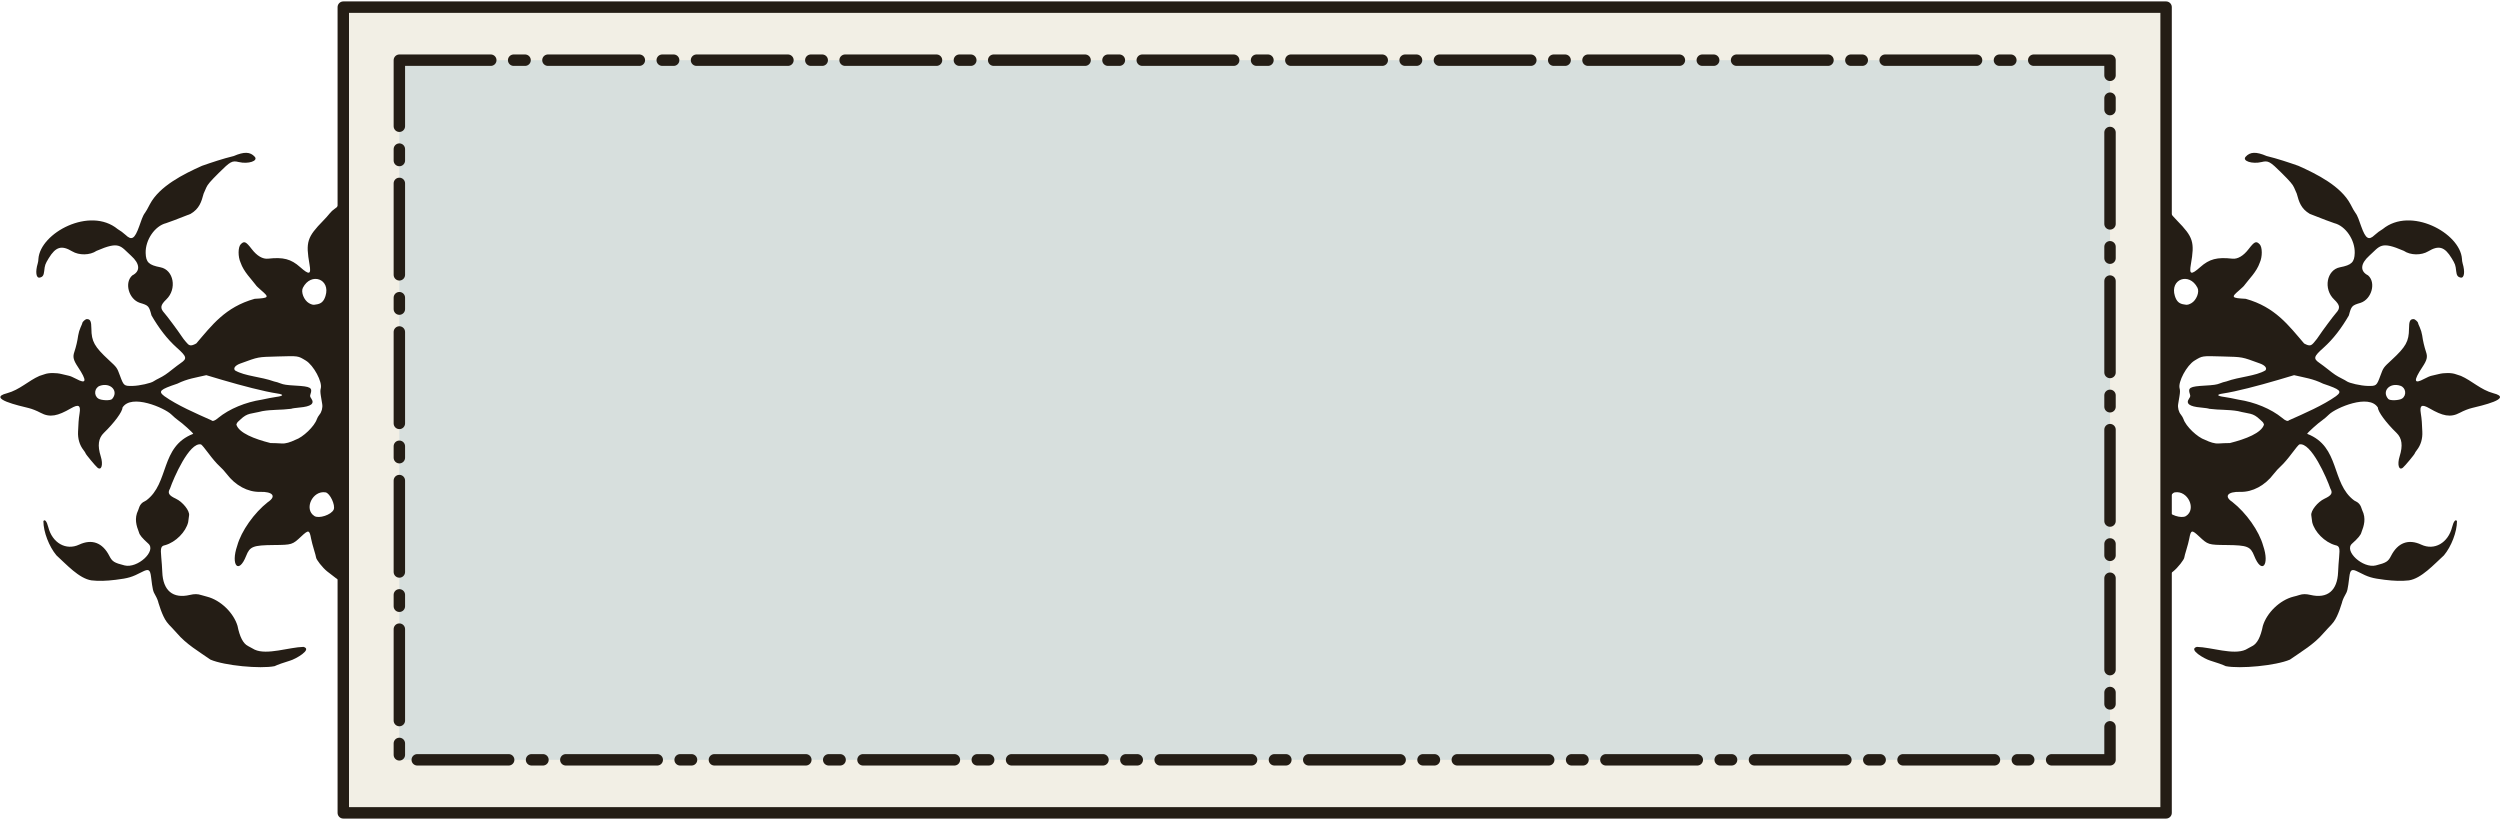
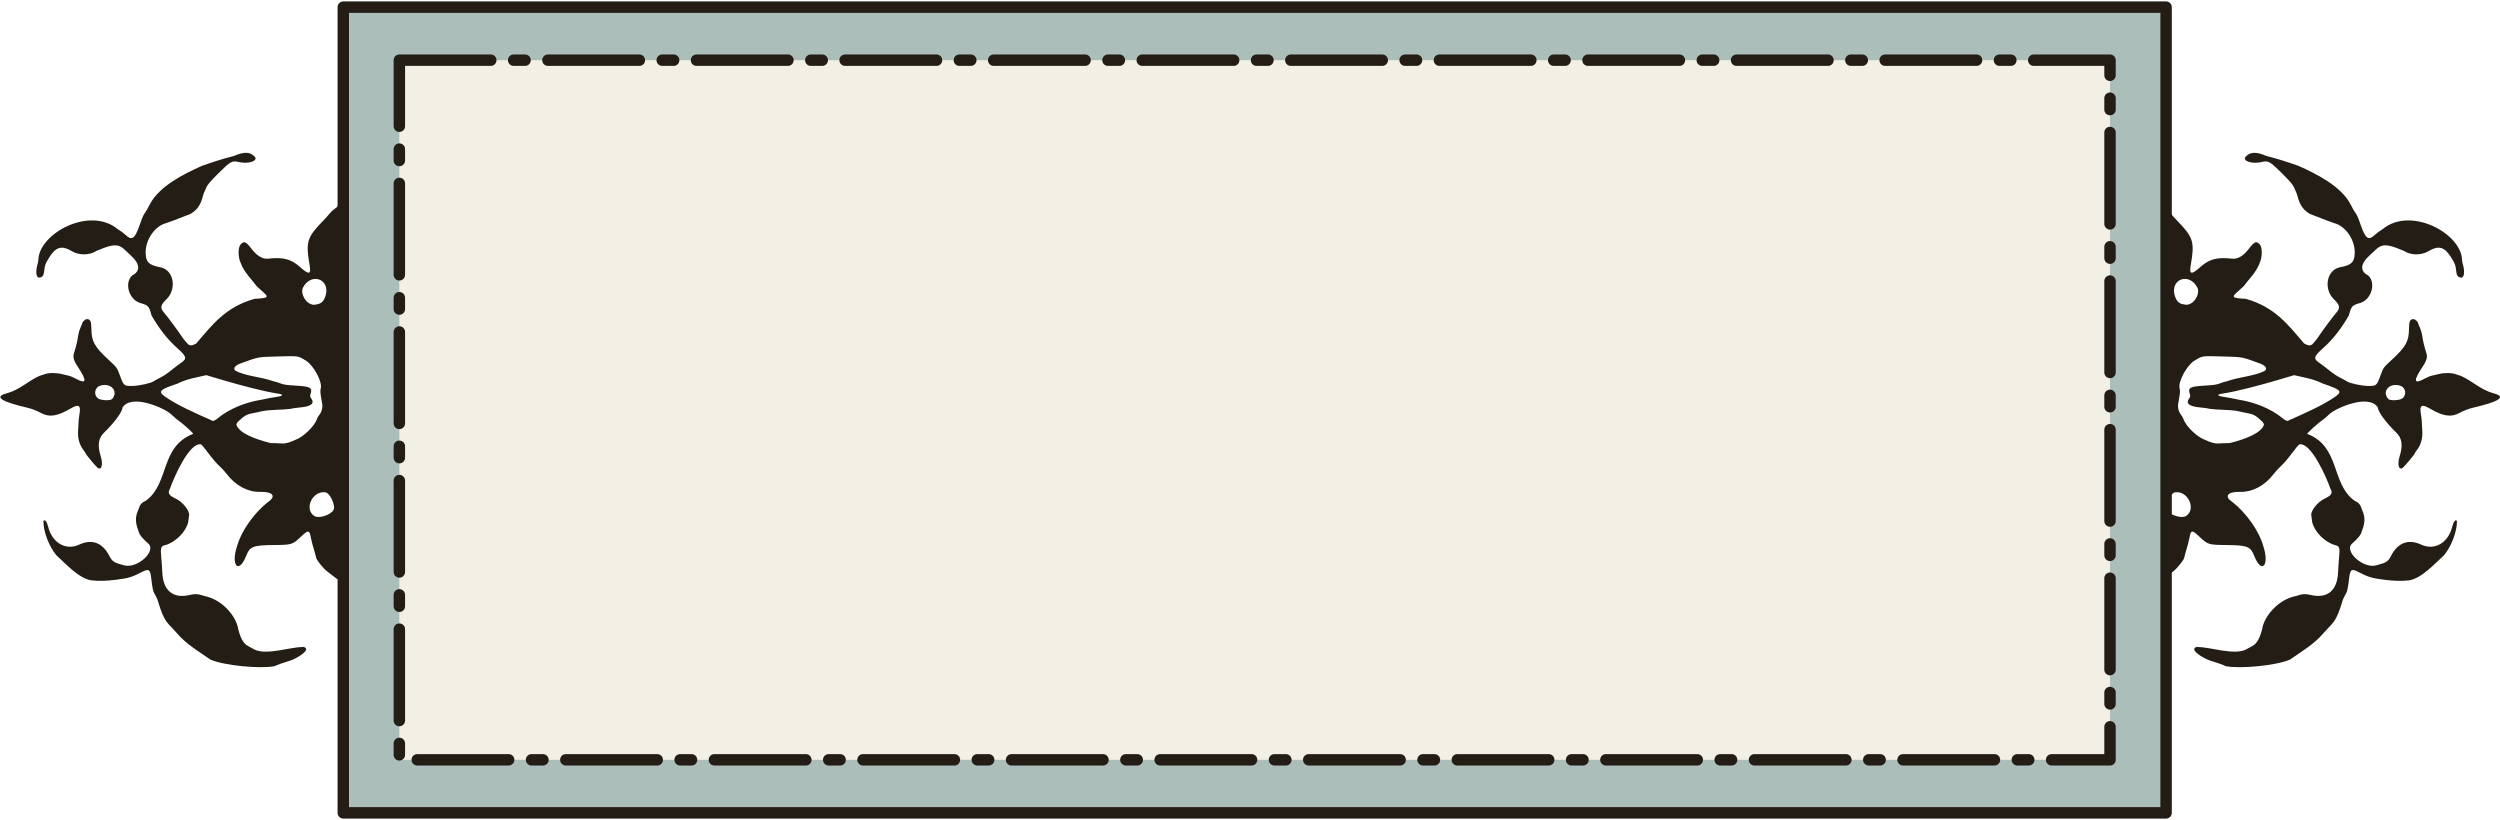
- <svg xmlns="http://www.w3.org/2000/svg" xml:space="preserve" width="875" height="287" viewBox="0 0 231.51 75.935">
-   <path d="M206.118 61.69c-.254-.125-.879-.348-1.441-.515-.471-.129-2.105-1.04-1.236-1.272 1.317.029 3.38.78 4.513.26.207-.118.417-.233.628-.342.446-.228.763-.84.969-1.868.365-1.202 1.557-2.376 2.826-2.7.18-.04.357-.09.533-.148.32-.109.632-.112 1.048-.013 1.571.374 2.498-.397 2.56-2.132.02-.448.05-.895.092-1.342.086-.888.033-1.057-.356-1.133-.986-.275-1.919-1.235-2.135-2.127a22.128 22.128 0 0 0-.084-.635c-.065-.422.582-1.239 1.22-1.539.666-.312.788-.526.544-.946-.326-.954-1.787-4.327-2.872-4.082-.06.02-.373.396-.697.835-.325.44-.765.954-.979 1.143-.213.19-.527.528-.696.754-.806 1.07-1.963 1.692-3.09 1.66-1.192-.033-1.538.412-.733.942 1.276 1 2.469 2.685 2.843 4.038.63 1.822-.133 2.702-.825.949-.344-.873-.632-.986-2.557-1.005-1.692-.016-1.722-.025-2.546-.797-.678-.636-.76-.617-.912.205-.042.227-.161.686-.265 1.018-.104.333-.19.654-.192.716-.008.202-.606.959-1.02 1.292-.745.595-1.07.828-1.162.826-.118-.002-.456.35-.603.63-.302.575-.417.836-.42.955-.007.288-.17.692-.294.727-.491.136-.71-.762-.507-2.091.185-1.208.23-1.91.153-2.397-.038-.247-.08-.897-.093-1.444-.031-1.34-.331-1.809-.879-1.375-.597.475-.902.532-1.33.25-.894-.586-1.178-1.173-.84-1.733.662-1.094.984-1.253 2.116-1.048.853.156.812.241.862-1.79.03-1.208.02-1.775-.033-1.873-.05-.09-.071-.591-.063-1.42.007-.705 0-1.525-.016-1.825-.074-1.312-.056-2.648.041-3.133.039-.193.066-.711.063-1.15-.004-.44-.008-1.377-.008-2.08 0-.705-.034-1.462-.074-1.684-.057-.318-.045-.798.055-2.238.142-2.064.144-2.06-.37-2.068-.223-.005-.746.189-.825.304-.25.363-1.375.332-1.656-.045-1.046-1.404 1.064-3.285 2.24-1.999.38.415.595.134.61-.795.008-.414.075-1.223.15-1.796.113-.862.124-1.111.064-1.438-.08-.431-.067-1.693.024-2.33.045-.317.033-.453-.057-.656-.33-.736.11-2.261.565-1.96.16.105.506.953.503 1.233-.002.112.068.348.155.526.087.178.158.36.157.403 0 .044.098.19.218.324.121.134.237.294.259.355.021.06.154.181.294.27.141.088.341.272.445.41.104.139.376.443.604.676 1.5 1.534 1.64 1.98 1.277 4.055-.167.954.019 1.008.872.25.842-.748 1.558-.936 2.964-.778.495.055 1.024-.253 1.507-.88.553-.718.705-.784 1.03-.448.253.26.259 1.154.011 1.69-.29.86-1.023 1.55-1.428 2.101 0 .03-.219.24-.485.469-.765.654-.72.714.609.785 2.735.763 3.98 2.476 5.406 4.135.535.293.672.208.957-.143.153-.174.294-.359.421-.555.289-.444 1.345-1.864 1.577-2.119.414-.456.375-.729-.179-1.26-1.012-.97-.689-2.74.545-2.978 1.076-.206 1.343-.464 1.366-1.322.035-1.213-.85-2.505-1.89-2.763-.147-.038-1.161-.42-2.27-.86-.816-.48-1.002-1.114-1.207-1.875l-.247-.563c-.123-.282-.37-.57-1.148-1.345-1.09-1.083-1.243-1.168-1.86-1.018-.879.212-1.826-.102-1.478-.49.413-.463.98-.482 1.941-.067 1.013.245 2.064.6 2.942.907 1.727.772 3.945 1.885 4.828 3.561.175.35.382.713.46.806.08.092.203.333.276.536l.255.709c.417 1.158.69 1.329 1.258.787.227-.206.473-.387.734-.541 2.573-2.113 7.169.353 7.338 2.76-.003.107.025.295.062.418.236.784.152 1.385-.184 1.315-.272-.057-.37-.198-.413-.591-.06-.574-.091-.66-.421-1.204-.646-1.063-1.19-1.223-2.168-.637-.649.389-1.653.37-2.259-.044-2.15-.931-2.186-.465-3.198.449-.833.748-.877 1.436-.116 1.822.758.655.343 2.194-.686 2.541-.812.24-.856.286-1.09 1.168-.683 1.178-1.43 2.171-2.349 2.994-.924.822-.969 1-.36 1.417.172.118.516.376.763.574.579.463.8.61 1.272.848.211.106.422.222.467.259.223.176 1.33.424 1.95.436.805.015.827-.003 1.18-.959.273-.741.273-.741 1.036-1.445 1.326-1.226 1.6-1.72 1.609-2.89.004-.707.098-.9.433-.894.117.002.404.257.402.357 0 .03.072.212.163.404.104.235.178.483.221.738.074.53.196 1.05.363 1.556.155.447.082.748-.335 1.375-.863 1.298-.809 1.632.179 1.095.246-.134.545-.26.663-.28.217-.044.433-.094.648-.152.517-.136 1.226-.131 1.598.012.155.058.313.11.472.155 1.015.442 1.838 1.292 3.002 1.604 1.924.486-1.183 1.169-1.99 1.37-.32.077-.757.25-1.1.435-.893.484-1.616.29-2.808-.395-.73-.422-.942-.303-.817.46.043.258.074.52.093.782l.046.896c.035.658-.138 1.249-.502 1.714-.107.137-.195.276-.196.308-.002.075-.915 1.174-1.1 1.324-.375.303-.543-.284-.301-1.051.312-.994.221-1.677-.288-2.169-.962-.928-1.732-1.973-1.724-2.34-.818-1.325-3.909.033-4.524.63a5.7 5.7 0 0 1-.637.545c-.358.237-1.39 1.165-1.391 1.252 3.08 1.18 2.194 4.567 4.35 6.168.449.212.588.38.747.904.376.762.167 1.445-.073 2.05-.054.24-.31.548-.87 1.048-.77.688 1.011 2.314 2.206 2.015.952-.24 1.14-.356 1.405-.878.627-1.231 1.615-1.6 2.802-1.045 1.214.568 2.484-.156 2.857-1.631.133-.526.32-.755.45-.551-.003 1.012-.527 2.357-1.208 3.172-.923.84-2.095 2.146-3.243 2.318-.665.074-1.345.058-2.252-.054-1.177-.146-1.493-.241-2.433-.728-.607-.315-.749-.235-.835.465-.146 1.2-.174 1.32-.405 1.714-.127.216-.253.527-.281.69-.125.42-.292.882-.458 1.232-.21.438-.355.633-.828 1.11a8.8 8.8 0 0 0-.416.455c-.882 1.038-2.032 1.7-3.113 2.455-1.31.562-4.625.865-5.936.606zm-3.688-13.903c1-.634.172-2.394-1.033-2.193-.407.068-.935 1.194-.751 1.599.218.48 1.362.861 1.784.594zm4.065-6.759c1.49-.374 2.921-.932 3.16-1.706-.052-.222-.177-.29-.373-.473-.674-.649-.983-.501-2.037-.778-.947-.16-1.664-.088-2.663-.215-.053-.032-.402-.085-.775-.118-1.059-.092-1.413-.357-1.096-.819.128-.186.14-.25.081-.42-.204-.602-.01-.712 1.386-.79.819-.047 1.104-.089 1.392-.205.195-.08.397-.14.603-.183 1.194-.437 2.697-.484 3.61-1.02.179-.208-.024-.467-.501-.64-1.729-.63-1.551-.597-3.467-.651-1.938-.055-1.846-.068-2.59.38-.723.437-1.555 1.988-1.383 2.58.048.165.044.376-.013.712l-.123.738c-.055.336.051.74.26.984.089.107.195.29.234.408.22.666 1.28 1.683 2.001 1.922.46.22.89.359 1.246.334.349-.024.698-.037 1.048-.04zm5.464-2.104c1.412-.629 3.178-1.393 4.367-2.24.59-.448.423-.609-1.2-1.154-.946-.467-1.704-.556-2.685-.788-1.992.603-3.907 1.15-5.522 1.499-.356.077-.827.166-1.048.197-.651.094-.595.23.132.325.254.034.84.145 1.303.248 1.485.227 2.997.842 4.037 1.693.285.255.531.343.616.22zm10.487-2.018c.444-.299.353-1.006-.152-1.179-.993-.342-1.768.497-1.13 1.222.15.17 1.009.14 1.283-.043zm-19.515-8.831c.466-.27.768-1.032.565-1.427-.756-1.474-2.585-.808-2.093.763.161.512.406.73.888.787.265.075.437-.016.64-.123zm-5.174 7.312c.003-.122.018-.172.034-.111a.493.493 0 0 1-.006.224c-.019.06-.031.01-.029-.113zM25.426 61.69c.255-.125.88-.348 1.442-.515.471-.129 2.104-1.04 1.236-1.272-1.317.029-3.38.78-4.513.26a16.599 16.599 0 0 0-.629-.342c-.446-.228-.762-.84-.968-1.868-.365-1.202-1.557-2.376-2.826-2.7a5.884 5.884 0 0 1-.533-.148c-.321-.109-.632-.112-1.048-.013-1.572.374-2.499-.397-2.56-2.132-.02-.448-.05-.895-.093-1.342-.085-.888-.032-1.057.357-1.133.986-.275 1.919-1.235 2.134-2.127.027-.222.065-.508.085-.635.065-.422-.583-1.239-1.22-1.539-.666-.312-.788-.526-.544-.946.326-.954 1.787-4.327 2.872-4.082.06.02.373.396.697.835.324.44.765.954.978 1.143.214.19.528.528.697.754.806 1.07 1.963 1.692 3.089 1.66 1.193-.033 1.539.412.734.942-1.277 1-2.47 2.685-2.843 4.038-.63 1.822.133 2.702.824.949.344-.873.632-.986 2.557-1.005 1.693-.016 1.723-.025 2.546-.797.679-.636.76-.617.912.205.043.227.162.686.265 1.018.104.333.19.654.193.716.008.202.605.959 1.02 1.292.745.595 1.07.828 1.162.826.118-.002.456.35.602.63.303.575.418.836.42.955.008.288.171.692.294.727.492.136.71-.762.508-2.091-.185-1.208-.23-1.91-.154-2.397.039-.247.08-.897.094-1.444.031-1.34.331-1.809.878-1.375.598.475.903.532 1.331.25.894-.586 1.178-1.173.84-1.733-.662-1.094-.984-1.253-2.117-1.048-.852.156-.811.241-.862-1.79-.03-1.208-.02-1.775.034-1.873.05-.09.071-.591.062-1.42-.007-.705 0-1.525.017-1.825.073-1.312.056-2.648-.041-3.133-.039-.193-.067-.711-.063-1.15.004-.44.008-1.377.008-2.08 0-.705.034-1.462.074-1.684.057-.318.045-.798-.054-2.238-.143-2.064-.144-2.06.37-2.068.222-.005.745.189.824.304.25.363 1.375.332 1.656-.045 1.046-1.404-1.064-3.285-2.24-1.999-.38.415-.595.134-.61-.795a19.629 19.629 0 0 0-.15-1.796c-.113-.862-.124-1.111-.064-1.438.08-.431.067-1.693-.024-2.33-.045-.317-.032-.453.057-.656.33-.736-.11-2.261-.565-1.96-.16.105-.506.953-.503 1.233.002.112-.067.348-.155.526-.087.178-.158.36-.157.403 0 .044-.097.19-.218.324s-.237.294-.259.355c-.02.06-.153.181-.294.27a1.995 1.995 0 0 0-.445.41 9.318 9.318 0 0 1-.604.676c-1.5 1.534-1.64 1.98-1.277 4.055.167.954-.019 1.008-.872.25-.842-.748-1.558-.936-2.964-.778-.495.055-1.024-.253-1.507-.88-.553-.718-.705-.784-1.03-.448-.253.26-.259 1.154-.011 1.69.29.86 1.023 1.55 1.428 2.101 0 .03.219.24.485.469.765.654.72.714-.609.785-2.735.763-3.98 2.476-5.406 4.135-.535.293-.672.208-.957-.143a4.7 4.7 0 0 1-.421-.555c-.289-.444-1.345-1.864-1.576-2.119-.415-.456-.376-.729.178-1.26 1.012-.97.689-2.74-.545-2.978-1.076-.206-1.343-.464-1.366-1.322-.034-1.213.85-2.505 1.89-2.763.148-.038 1.161-.42 2.27-.86.816-.48 1.002-1.114 1.207-1.875l.247-.563c.123-.282.37-.57 1.148-1.345 1.09-1.083 1.243-1.168 1.86-1.018.88.212 1.826-.102 1.478-.49-.413-.463-.98-.482-1.941-.067-1.013.245-2.064.6-2.942.907-1.727.772-3.945 1.885-4.828 3.561-.175.35-.382.713-.46.806-.079.092-.203.333-.276.536l-.255.709c-.416 1.158-.69 1.329-1.258.787a4.456 4.456 0 0 0-.734-.541c-2.573-2.113-7.169.353-7.338 2.76a1.61 1.61 0 0 1-.062.418c-.236.784-.152 1.385.184 1.315.273-.057.37-.198.413-.591.06-.574.091-.66.421-1.204.646-1.063 1.19-1.223 2.168-.637.649.389 1.653.37 2.259-.044 2.15-.931 2.186-.465 3.198.449.833.748.877 1.436.117 1.822-.759.655-.343 2.194.685 2.541.812.24.857.286 1.09 1.168.684 1.178 1.43 2.171 2.349 2.994.924.822.969 1 .36 1.417-.172.118-.516.376-.763.574-.578.463-.8.61-1.272.848a4.573 4.573 0 0 0-.467.259c-.223.176-1.33.424-1.95.436-.805.015-.827-.003-1.18-.959-.273-.741-.273-.741-1.036-1.445-1.326-1.226-1.6-1.72-1.608-2.89-.005-.707-.099-.9-.434-.894-.117.002-.404.257-.401.357 0 .03-.073.212-.164.404a3.14 3.14 0 0 0-.221.738 8.859 8.859 0 0 1-.363 1.556c-.155.447-.082.748.335 1.375.863 1.298.809 1.632-.179 1.095-.246-.134-.545-.26-.662-.28a10.416 10.416 0 0 1-.649-.152c-.517-.136-1.225-.131-1.598.012-.155.058-.313.11-.472.155-1.015.442-1.838 1.292-3.002 1.604-1.924.486 1.183 1.169 1.99 1.37.321.077.757.25 1.1.435.893.484 1.617.29 2.808-.395.731-.422.943-.303.817.46-.042.258-.073.52-.092.782l-.047.896c-.035.658.138 1.249.502 1.714.107.137.195.276.196.308.002.075.915 1.174 1.1 1.324.375.303.543-.284.301-1.051-.312-.994-.221-1.677.288-2.169.962-.928 1.732-1.973 1.724-2.34.818-1.325 3.909.033 4.524.63.214.21.501.456.637.545.358.237 1.39 1.165 1.391 1.252-3.08 1.18-2.193 4.567-4.35 6.168-.449.212-.588.38-.747.904-.376.762-.167 1.445.073 2.05.054.24.31.548.87 1.048.77.688-1.01 2.314-2.206 2.015-.952-.24-1.14-.356-1.405-.878-.627-1.231-1.614-1.6-2.802-1.045-1.214.568-2.484-.156-2.857-1.631-.133-.526-.32-.755-.45-.551.004 1.012.527 2.357 1.208 3.172.923.84 2.095 2.146 3.243 2.318.665.074 1.345.058 2.252-.054 1.177-.146 1.493-.241 2.433-.728.607-.315.749-.235.835.465.146 1.2.175 1.32.405 1.714.127.216.253.527.281.69.125.42.292.882.458 1.232.21.438.355.633.828 1.11.128.13.314.334.416.455.882 1.038 2.032 1.7 3.113 2.455 1.31.562 4.625.865 5.936.606zm3.689-13.903c-1.001-.634-.172-2.394 1.033-2.193.406.068.935 1.194.751 1.599-.219.48-1.362.861-1.784.594zm-4.066-6.759c-1.489-.374-2.92-.932-3.16-1.706.052-.222.178-.29.374-.473.674-.649.982-.501 2.037-.778.947-.16 1.663-.088 2.663-.215.053-.032.401-.085.775-.118 1.059-.092 1.413-.357 1.096-.819-.128-.186-.14-.25-.082-.42.205-.602.011-.712-1.385-.79-.82-.047-1.104-.089-1.392-.205a3.507 3.507 0 0 0-.603-.183c-1.194-.437-2.698-.484-3.61-1.02-.179-.208.024-.467.5-.64 1.73-.63 1.552-.597 3.468-.651 1.938-.055 1.845-.068 2.59.38.723.437 1.555 1.988 1.383 2.58-.048.165-.044.376.013.712l.123.738c.055.336-.051.74-.26.984-.09.107-.195.29-.235.408-.22.666-1.28 1.683-2 1.922-.46.22-.891.359-1.246.334a17.88 17.88 0 0 0-1.049-.04zm-5.463-2.104c-1.412-.629-3.179-1.393-4.367-2.24-.59-.448-.423-.609 1.2-1.154.946-.467 1.704-.556 2.685-.788 1.992.603 3.907 1.15 5.522 1.499.356.077.827.166 1.048.197.65.094.595.23-.132.325-.254.034-.84.145-1.303.248-1.485.227-2.997.842-4.037 1.693-.285.255-.531.343-.616.22zM9.099 36.906c-.445-.299-.353-1.006.152-1.179.993-.342 1.768.497 1.13 1.222-.15.17-1.01.14-1.283-.043zm19.514-8.831c-.465-.27-.767-1.032-.564-1.427.756-1.474 2.585-.808 2.093.763-.161.512-.406.73-.888.787-.266.075-.437-.016-.64-.123zm5.175 7.312c-.003-.122-.018-.172-.034-.111a.498.498 0 0 0 .006.224c.018.06.03.01.028-.113z" style="fill:#241d15;fill-opacity:1;stroke-width:.066" />
-   <path d="M31.79.661h168.799v74.613H31.79z" style="display:inline;opacity:1;fill:#f2efe5;stroke:#241d15;stroke-width:1.058;stroke-linecap:round;stroke-linejoin:round;stroke-dasharray:none;stroke-dashoffset:0;stroke-opacity:1;stop-color:#000" />
-   <path d="M36.982 5.573h158.414v64.789H36.982z" style="display:inline;opacity:1;fill:#d7dfdd;fill-opacity:1;stroke:#241d15;stroke-width:1.058;stroke-linecap:round;stroke-linejoin:round;stroke-dasharray:8.467,2.117,1.058,2.117;stroke-dashoffset:0;stroke-opacity:1;stop-color:#000" />
+ <svg xmlns="http://www.w3.org/2000/svg" xml:space="preserve" width="875" height="287" viewBox="0 0 231.51 75.935" version="1.1" id="svg3461">
+   <defs id="defs3465" />
+   <path d="M206.118 61.69c-.254-.125-.879-.348-1.441-.515-.471-.129-2.105-1.04-1.236-1.272 1.317.029 3.38.78 4.513.26.207-.118.417-.233.628-.342.446-.228.763-.84.969-1.868.365-1.202 1.557-2.376 2.826-2.7.18-.04.357-.09.533-.148.32-.109.632-.112 1.048-.013 1.571.374 2.498-.397 2.56-2.132.02-.448.05-.895.092-1.342.086-.888.033-1.057-.356-1.133-.986-.275-1.919-1.235-2.135-2.127a22.128 22.128 0 0 0-.084-.635c-.065-.422.582-1.239 1.22-1.539.666-.312.788-.526.544-.946-.326-.954-1.787-4.327-2.872-4.082-.06.02-.373.396-.697.835-.325.44-.765.954-.979 1.143-.213.19-.527.528-.696.754-.806 1.07-1.963 1.692-3.09 1.66-1.192-.033-1.538.412-.733.942 1.276 1 2.469 2.685 2.843 4.038.63 1.822-.133 2.702-.825.949-.344-.873-.632-.986-2.557-1.005-1.692-.016-1.722-.025-2.546-.797-.678-.636-.76-.617-.912.205-.042.227-.161.686-.265 1.018-.104.333-.19.654-.192.716-.008.202-.606.959-1.02 1.292-.745.595-1.07.828-1.162.826-.118-.002-.456.35-.603.63-.302.575-.417.836-.42.955-.007.288-.17.692-.294.727-.491.136-.71-.762-.507-2.091.185-1.208.23-1.91.153-2.397-.038-.247-.08-.897-.093-1.444-.031-1.34-.331-1.809-.879-1.375-.597.475-.902.532-1.33.25-.894-.586-1.178-1.173-.84-1.733.662-1.094.984-1.253 2.116-1.048.853.156.812.241.862-1.79.03-1.208.02-1.775-.033-1.873-.05-.09-.071-.591-.063-1.42.007-.705 0-1.525-.016-1.825-.074-1.312-.056-2.648.041-3.133.039-.193.066-.711.063-1.15-.004-.44-.008-1.377-.008-2.08 0-.705-.034-1.462-.074-1.684-.057-.318-.045-.798.055-2.238.142-2.064.144-2.06-.37-2.068-.223-.005-.746.189-.825.304-.25.363-1.375.332-1.656-.045-1.046-1.404 1.064-3.285 2.24-1.999.38.415.595.134.61-.795.008-.414.075-1.223.15-1.796.113-.862.124-1.111.064-1.438-.08-.431-.067-1.693.024-2.33.045-.317.033-.453-.057-.656-.33-.736.11-2.261.565-1.96.16.105.506.953.503 1.233-.002.112.068.348.155.526.087.178.158.36.157.403 0 .044.098.19.218.324.121.134.237.294.259.355.021.06.154.181.294.27.141.088.341.272.445.41.104.139.376.443.604.676 1.5 1.534 1.64 1.98 1.277 4.055-.167.954.019 1.008.872.25.842-.748 1.558-.936 2.964-.778.495.055 1.024-.253 1.507-.88.553-.718.705-.784 1.03-.448.253.26.259 1.154.011 1.69-.29.86-1.023 1.55-1.428 2.101 0 .03-.219.24-.485.469-.765.654-.72.714.609.785 2.735.763 3.98 2.476 5.406 4.135.535.293.672.208.957-.143.153-.174.294-.359.421-.555.289-.444 1.345-1.864 1.577-2.119.414-.456.375-.729-.179-1.26-1.012-.97-.689-2.74.545-2.978 1.076-.206 1.343-.464 1.366-1.322.035-1.213-.85-2.505-1.89-2.763-.147-.038-1.161-.42-2.27-.86-.816-.48-1.002-1.114-1.207-1.875l-.247-.563c-.123-.282-.37-.57-1.148-1.345-1.09-1.083-1.243-1.168-1.86-1.018-.879.212-1.826-.102-1.478-.49.413-.463.98-.482 1.941-.067 1.013.245 2.064.6 2.942.907 1.727.772 3.945 1.885 4.828 3.561.175.35.382.713.46.806.08.092.203.333.276.536l.255.709c.417 1.158.69 1.329 1.258.787.227-.206.473-.387.734-.541 2.573-2.113 7.169.353 7.338 2.76-.003.107.025.295.062.418.236.784.152 1.385-.184 1.315-.272-.057-.37-.198-.413-.591-.06-.574-.091-.66-.421-1.204-.646-1.063-1.19-1.223-2.168-.637-.649.389-1.653.37-2.259-.044-2.15-.931-2.186-.465-3.198.449-.833.748-.877 1.436-.116 1.822.758.655.343 2.194-.686 2.541-.812.24-.856.286-1.09 1.168-.683 1.178-1.43 2.171-2.349 2.994-.924.822-.969 1-.36 1.417.172.118.516.376.763.574.579.463.8.61 1.272.848.211.106.422.222.467.259.223.176 1.33.424 1.95.436.805.015.827-.003 1.18-.959.273-.741.273-.741 1.036-1.445 1.326-1.226 1.6-1.72 1.609-2.89.004-.707.098-.9.433-.894.117.002.404.257.402.357 0 .03.072.212.163.404.104.235.178.483.221.738.074.53.196 1.05.363 1.556.155.447.082.748-.335 1.375-.863 1.298-.809 1.632.179 1.095.246-.134.545-.26.663-.28.217-.044.433-.094.648-.152.517-.136 1.226-.131 1.598.012.155.058.313.11.472.155 1.015.442 1.838 1.292 3.002 1.604 1.924.486-1.183 1.169-1.99 1.37-.32.077-.757.25-1.1.435-.893.484-1.616.29-2.808-.395-.73-.422-.942-.303-.817.46.043.258.074.52.093.782l.046.896c.035.658-.138 1.249-.502 1.714-.107.137-.195.276-.196.308-.002.075-.915 1.174-1.1 1.324-.375.303-.543-.284-.301-1.051.312-.994.221-1.677-.288-2.169-.962-.928-1.732-1.973-1.724-2.34-.818-1.325-3.909.033-4.524.63a5.7 5.7 0 0 1-.637.545c-.358.237-1.39 1.165-1.391 1.252 3.08 1.18 2.194 4.567 4.35 6.168.449.212.588.38.747.904.376.762.167 1.445-.073 2.05-.054.24-.31.548-.87 1.048-.77.688 1.011 2.314 2.206 2.015.952-.24 1.14-.356 1.405-.878.627-1.231 1.615-1.6 2.802-1.045 1.214.568 2.484-.156 2.857-1.631.133-.526.32-.755.45-.551-.003 1.012-.527 2.357-1.208 3.172-.923.84-2.095 2.146-3.243 2.318-.665.074-1.345.058-2.252-.054-1.177-.146-1.493-.241-2.433-.728-.607-.315-.749-.235-.835.465-.146 1.2-.174 1.32-.405 1.714-.127.216-.253.527-.281.69-.125.42-.292.882-.458 1.232-.21.438-.355.633-.828 1.11a8.8 8.8 0 0 0-.416.455c-.882 1.038-2.032 1.7-3.113 2.455-1.31.562-4.625.865-5.936.606zm-3.688-13.903c1-.634.172-2.394-1.033-2.193-.407.068-.935 1.194-.751 1.599.218.48 1.362.861 1.784.594zm4.065-6.759c1.49-.374 2.921-.932 3.16-1.706-.052-.222-.177-.29-.373-.473-.674-.649-.983-.501-2.037-.778-.947-.16-1.664-.088-2.663-.215-.053-.032-.402-.085-.775-.118-1.059-.092-1.413-.357-1.096-.819.128-.186.14-.25.081-.42-.204-.602-.01-.712 1.386-.79.819-.047 1.104-.089 1.392-.205.195-.08.397-.14.603-.183 1.194-.437 2.697-.484 3.61-1.02.179-.208-.024-.467-.501-.64-1.729-.63-1.551-.597-3.467-.651-1.938-.055-1.846-.068-2.59.38-.723.437-1.555 1.988-1.383 2.58.048.165.044.376-.013.712l-.123.738c-.055.336.051.74.26.984.089.107.195.29.234.408.22.666 1.28 1.683 2.001 1.922.46.22.89.359 1.246.334.349-.024.698-.037 1.048-.04zm5.464-2.104c1.412-.629 3.178-1.393 4.367-2.24.59-.448.423-.609-1.2-1.154-.946-.467-1.704-.556-2.685-.788-1.992.603-3.907 1.15-5.522 1.499-.356.077-.827.166-1.048.197-.651.094-.595.23.132.325.254.034.84.145 1.303.248 1.485.227 2.997.842 4.037 1.693.285.255.531.343.616.22zm10.487-2.018c.444-.299.353-1.006-.152-1.179-.993-.342-1.768.497-1.13 1.222.15.17 1.009.14 1.283-.043zm-19.515-8.831c.466-.27.768-1.032.565-1.427-.756-1.474-2.585-.808-2.093.763.161.512.406.73.888.787.265.075.437-.016.64-.123zm-5.174 7.312c.003-.122.018-.172.034-.111a.493.493 0 0 1-.006.224c-.019.06-.031.01-.029-.113zM25.426 61.69c.255-.125.88-.348 1.442-.515.471-.129 2.104-1.04 1.236-1.272-1.317.029-3.38.78-4.513.26a16.599 16.599 0 0 0-.629-.342c-.446-.228-.762-.84-.968-1.868-.365-1.202-1.557-2.376-2.826-2.7a5.884 5.884 0 0 1-.533-.148c-.321-.109-.632-.112-1.048-.013-1.572.374-2.499-.397-2.56-2.132-.02-.448-.05-.895-.093-1.342-.085-.888-.032-1.057.357-1.133.986-.275 1.919-1.235 2.134-2.127.027-.222.065-.508.085-.635.065-.422-.583-1.239-1.22-1.539-.666-.312-.788-.526-.544-.946.326-.954 1.787-4.327 2.872-4.082.06.02.373.396.697.835.324.44.765.954.978 1.143.214.19.528.528.697.754.806 1.07 1.963 1.692 3.089 1.66 1.193-.033 1.539.412.734.942-1.277 1-2.47 2.685-2.843 4.038-.63 1.822.133 2.702.824.949.344-.873.632-.986 2.557-1.005 1.693-.016 1.723-.025 2.546-.797.679-.636.76-.617.912.205.043.227.162.686.265 1.018.104.333.19.654.193.716.008.202.605.959 1.02 1.292.745.595 1.07.828 1.162.826.118-.002.456.35.602.63.303.575.418.836.42.955.008.288.171.692.294.727.492.136.71-.762.508-2.091-.185-1.208-.23-1.91-.154-2.397.039-.247.08-.897.094-1.444.031-1.34.331-1.809.878-1.375.598.475.903.532 1.331.25.894-.586 1.178-1.173.84-1.733-.662-1.094-.984-1.253-2.117-1.048-.852.156-.811.241-.862-1.79-.03-1.208-.02-1.775.034-1.873.05-.09.071-.591.062-1.42-.007-.705 0-1.525.017-1.825.073-1.312.056-2.648-.041-3.133-.039-.193-.067-.711-.063-1.15.004-.44.008-1.377.008-2.08 0-.705.034-1.462.074-1.684.057-.318.045-.798-.054-2.238-.143-2.064-.144-2.06.37-2.068.222-.005.745.189.824.304.25.363 1.375.332 1.656-.045 1.046-1.404-1.064-3.285-2.24-1.999-.38.415-.595.134-.61-.795a19.629 19.629 0 0 0-.15-1.796c-.113-.862-.124-1.111-.064-1.438.08-.431.067-1.693-.024-2.33-.045-.317-.032-.453.057-.656.33-.736-.11-2.261-.565-1.96-.16.105-.506.953-.503 1.233.002.112-.067.348-.155.526-.087.178-.158.36-.157.403 0 .044-.097.19-.218.324s-.237.294-.259.355c-.02.06-.153.181-.294.27a1.995 1.995 0 0 0-.445.41 9.318 9.318 0 0 1-.604.676c-1.5 1.534-1.64 1.98-1.277 4.055.167.954-.019 1.008-.872.25-.842-.748-1.558-.936-2.964-.778-.495.055-1.024-.253-1.507-.88-.553-.718-.705-.784-1.03-.448-.253.26-.259 1.154-.011 1.69.29.86 1.023 1.55 1.428 2.101 0 .03.219.24.485.469.765.654.72.714-.609.785-2.735.763-3.98 2.476-5.406 4.135-.535.293-.672.208-.957-.143a4.7 4.7 0 0 1-.421-.555c-.289-.444-1.345-1.864-1.576-2.119-.415-.456-.376-.729.178-1.26 1.012-.97.689-2.74-.545-2.978-1.076-.206-1.343-.464-1.366-1.322-.034-1.213.85-2.505 1.89-2.763.148-.038 1.161-.42 2.27-.86.816-.48 1.002-1.114 1.207-1.875l.247-.563c.123-.282.37-.57 1.148-1.345 1.09-1.083 1.243-1.168 1.86-1.018.88.212 1.826-.102 1.478-.49-.413-.463-.98-.482-1.941-.067-1.013.245-2.064.6-2.942.907-1.727.772-3.945 1.885-4.828 3.561-.175.35-.382.713-.46.806-.079.092-.203.333-.276.536l-.255.709c-.416 1.158-.69 1.329-1.258.787a4.456 4.456 0 0 0-.734-.541c-2.573-2.113-7.169.353-7.338 2.76a1.61 1.61 0 0 1-.062.418c-.236.784-.152 1.385.184 1.315.273-.057.37-.198.413-.591.06-.574.091-.66.421-1.204.646-1.063 1.19-1.223 2.168-.637.649.389 1.653.37 2.259-.044 2.15-.931 2.186-.465 3.198.449.833.748.877 1.436.117 1.822-.759.655-.343 2.194.685 2.541.812.24.857.286 1.09 1.168.684 1.178 1.43 2.171 2.349 2.994.924.822.969 1 .36 1.417-.172.118-.516.376-.763.574-.578.463-.8.61-1.272.848a4.573 4.573 0 0 0-.467.259c-.223.176-1.33.424-1.95.436-.805.015-.827-.003-1.18-.959-.273-.741-.273-.741-1.036-1.445-1.326-1.226-1.6-1.72-1.608-2.89-.005-.707-.099-.9-.434-.894-.117.002-.404.257-.401.357 0 .03-.073.212-.164.404a3.14 3.14 0 0 0-.221.738 8.859 8.859 0 0 1-.363 1.556c-.155.447-.082.748.335 1.375.863 1.298.809 1.632-.179 1.095-.246-.134-.545-.26-.662-.28a10.416 10.416 0 0 1-.649-.152c-.517-.136-1.225-.131-1.598.012-.155.058-.313.11-.472.155-1.015.442-1.838 1.292-3.002 1.604-1.924.486 1.183 1.169 1.99 1.37.321.077.757.25 1.1.435.893.484 1.617.29 2.808-.395.731-.422.943-.303.817.46-.042.258-.073.52-.092.782l-.047.896c-.035.658.138 1.249.502 1.714.107.137.195.276.196.308.002.075.915 1.174 1.1 1.324.375.303.543-.284.301-1.051-.312-.994-.221-1.677.288-2.169.962-.928 1.732-1.973 1.724-2.34.818-1.325 3.909.033 4.524.63.214.21.501.456.637.545.358.237 1.39 1.165 1.391 1.252-3.08 1.18-2.193 4.567-4.35 6.168-.449.212-.588.38-.747.904-.376.762-.167 1.445.073 2.05.054.24.31.548.87 1.048.77.688-1.01 2.314-2.206 2.015-.952-.24-1.14-.356-1.405-.878-.627-1.231-1.614-1.6-2.802-1.045-1.214.568-2.484-.156-2.857-1.631-.133-.526-.32-.755-.45-.551.004 1.012.527 2.357 1.208 3.172.923.84 2.095 2.146 3.243 2.318.665.074 1.345.058 2.252-.054 1.177-.146 1.493-.241 2.433-.728.607-.315.749-.235.835.465.146 1.2.175 1.32.405 1.714.127.216.253.527.281.69.125.42.292.882.458 1.232.21.438.355.633.828 1.11.128.13.314.334.416.455.882 1.038 2.032 1.7 3.113 2.455 1.31.562 4.625.865 5.936.606zm3.689-13.903c-1.001-.634-.172-2.394 1.033-2.193.406.068.935 1.194.751 1.599-.219.48-1.362.861-1.784.594zm-4.066-6.759c-1.489-.374-2.92-.932-3.16-1.706.052-.222.178-.29.374-.473.674-.649.982-.501 2.037-.778.947-.16 1.663-.088 2.663-.215.053-.032.401-.085.775-.118 1.059-.092 1.413-.357 1.096-.819-.128-.186-.14-.25-.082-.42.205-.602.011-.712-1.385-.79-.82-.047-1.104-.089-1.392-.205a3.507 3.507 0 0 0-.603-.183c-1.194-.437-2.698-.484-3.61-1.02-.179-.208.024-.467.5-.64 1.73-.63 1.552-.597 3.468-.651 1.938-.055 1.845-.068 2.59.38.723.437 1.555 1.988 1.383 2.58-.048.165-.044.376.013.712l.123.738c.055.336-.051.74-.26.984-.09.107-.195.29-.235.408-.22.666-1.28 1.683-2 1.922-.46.22-.891.359-1.246.334a17.88 17.88 0 0 0-1.049-.04zm-5.463-2.104c-1.412-.629-3.179-1.393-4.367-2.24-.59-.448-.423-.609 1.2-1.154.946-.467 1.704-.556 2.685-.788 1.992.603 3.907 1.15 5.522 1.499.356.077.827.166 1.048.197.65.094.595.23-.132.325-.254.034-.84.145-1.303.248-1.485.227-2.997.842-4.037 1.693-.285.255-.531.343-.616.22zM9.099 36.906c-.445-.299-.353-1.006.152-1.179.993-.342 1.768.497 1.13 1.222-.15.17-1.01.14-1.283-.043zm19.514-8.831c-.465-.27-.767-1.032-.564-1.427.756-1.474 2.585-.808 2.093.763-.161.512-.406.73-.888.787-.266.075-.437-.016-.64-.123zm5.175 7.312c-.003-.122-.018-.172-.034-.111a.498.498 0 0 0 .006.224c.018.06.03.01.028-.113z" style="fill:#241d15;fill-opacity:1;stroke-width:0.066" id="path3455" />
+   <path d="M31.79.661h168.799v74.613H31.79z" style="display:inline;opacity:1;fill:#acbeba;stroke:#241d15;stroke-width:1.058;stroke-linecap:round;stroke-linejoin:round;stroke-dasharray:none;stroke-dashoffset:0;stroke-opacity:1;stop-color:#000;fill-opacity:1" id="path3457" />
+   <path d="M36.982 5.573h158.414v64.789H36.982z" style="display:inline;opacity:1;fill:#f2efe5;fill-opacity:1;stroke:#241d15;stroke-width:1.058;stroke-linecap:round;stroke-linejoin:round;stroke-dasharray:8.467, 2.117, 1.058, 2.117;stroke-dashoffset:0;stroke-opacity:1;stop-color:#000" id="path3459" />
</svg>
